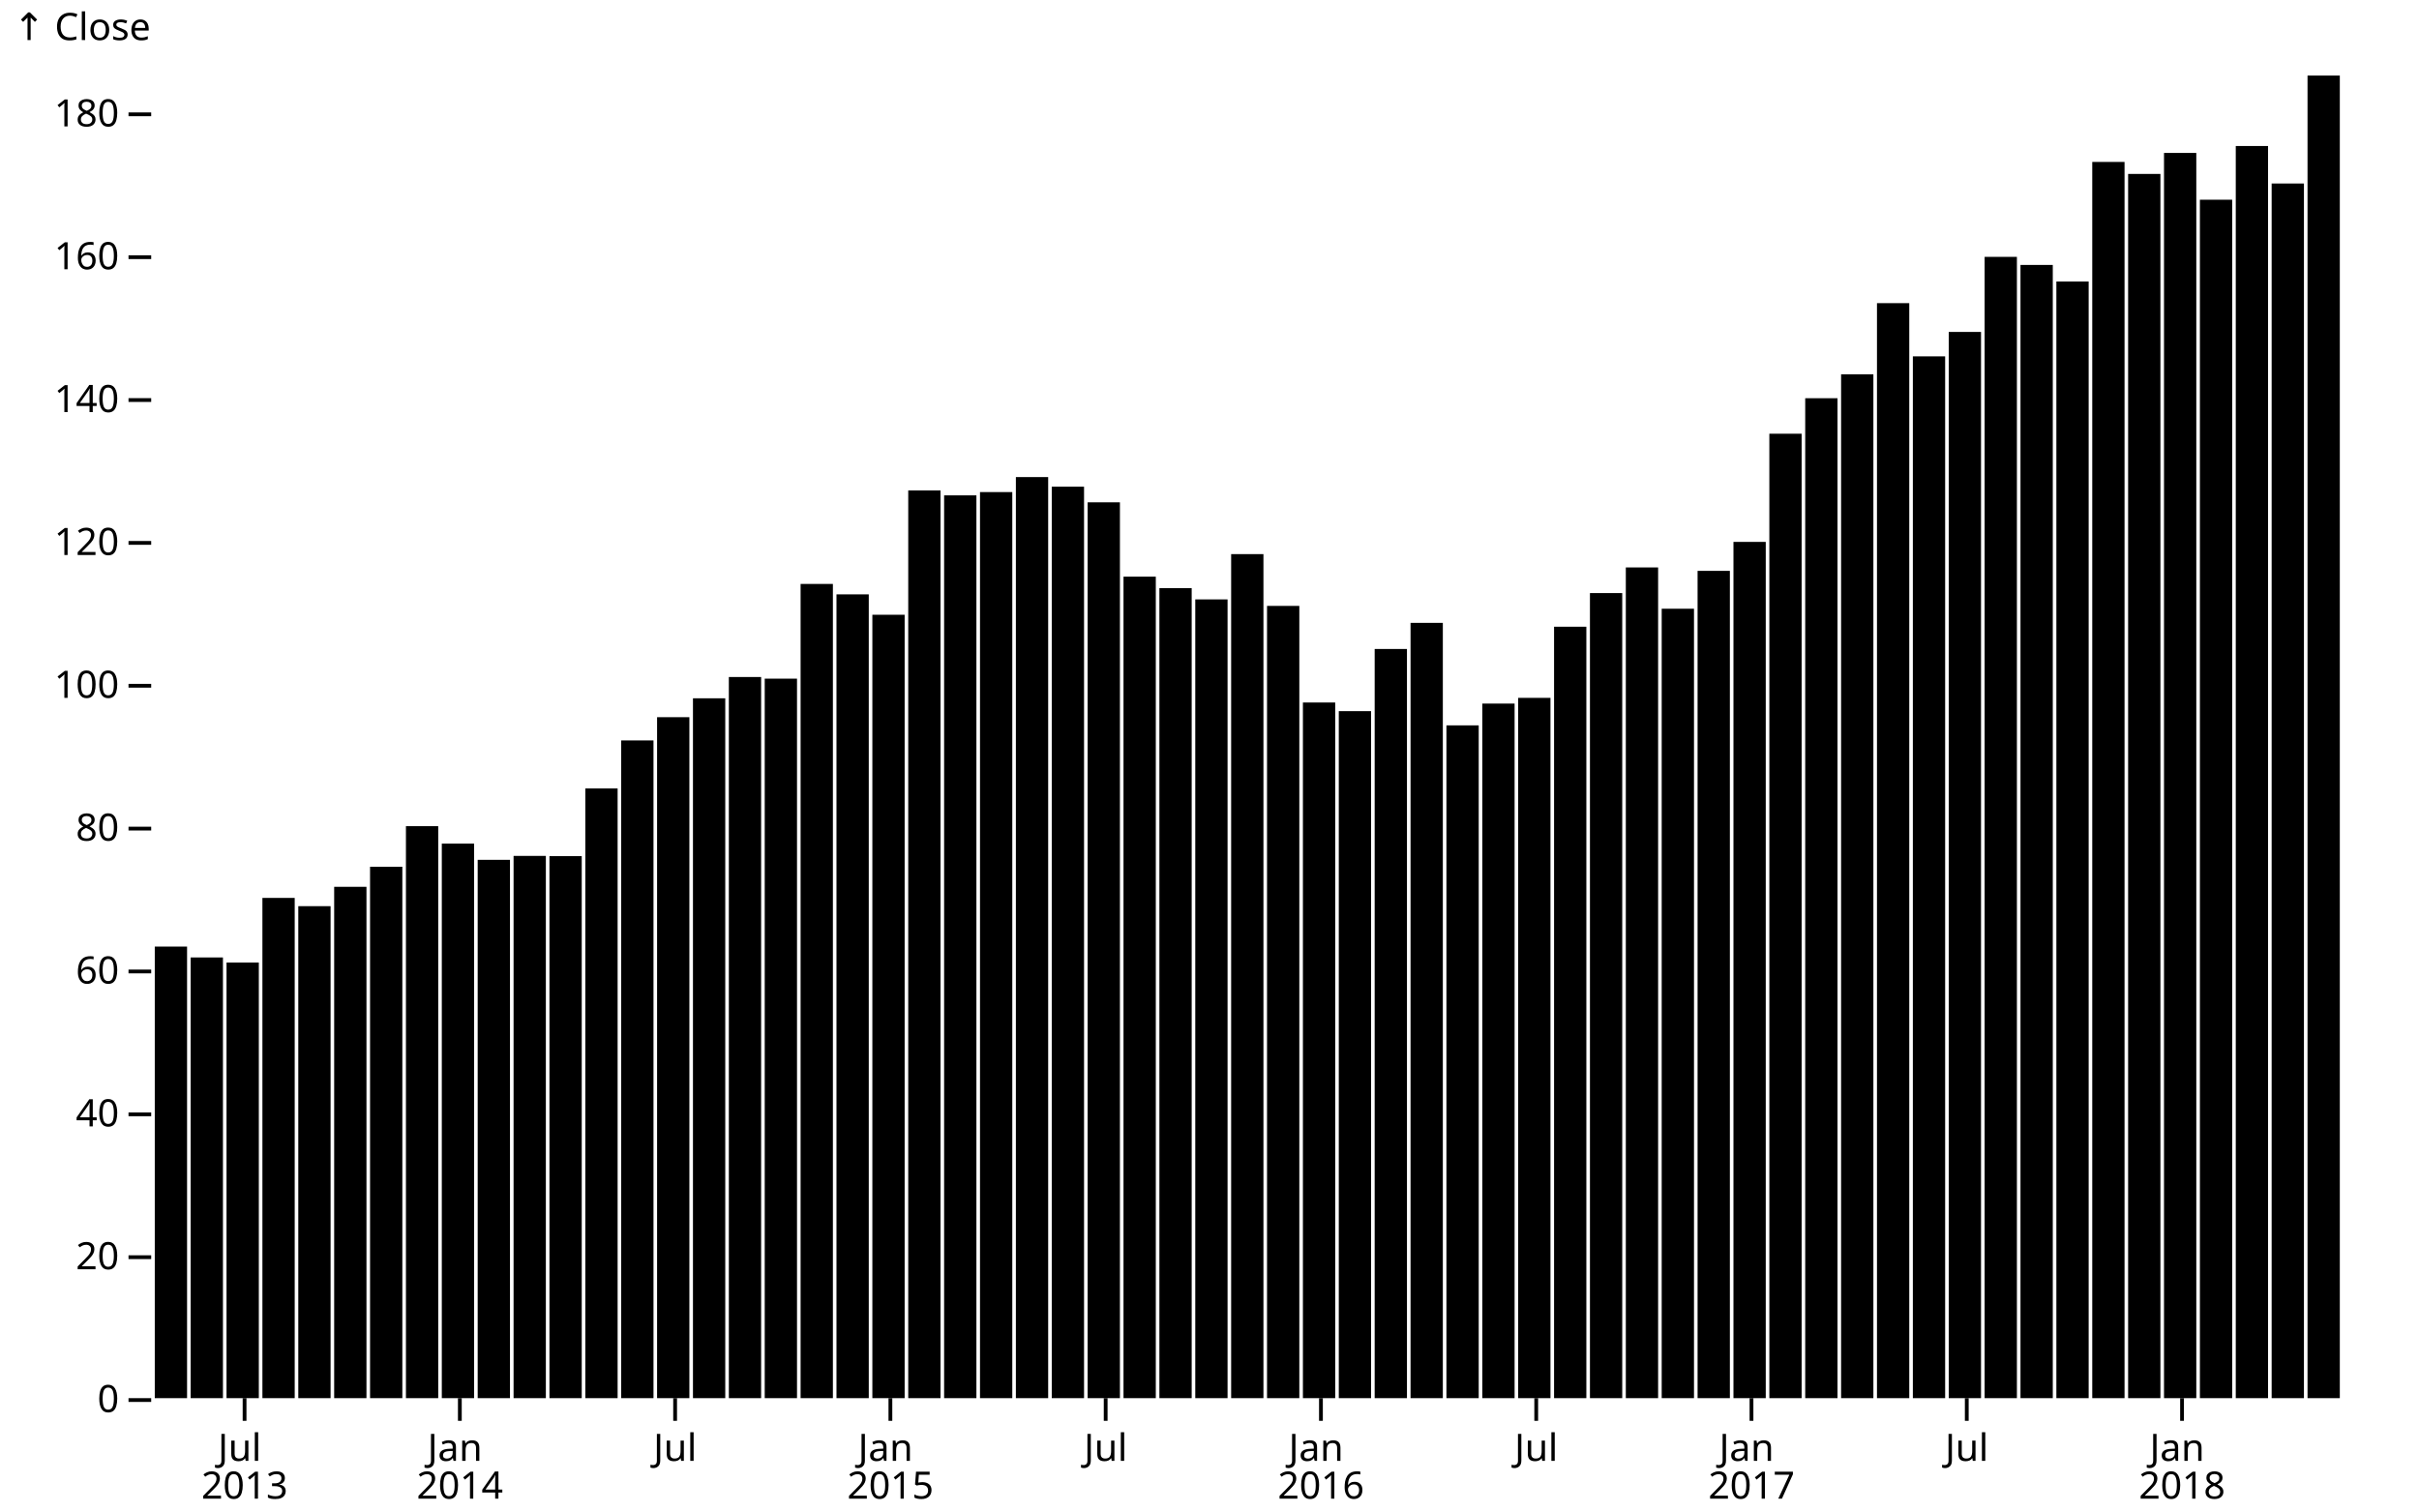
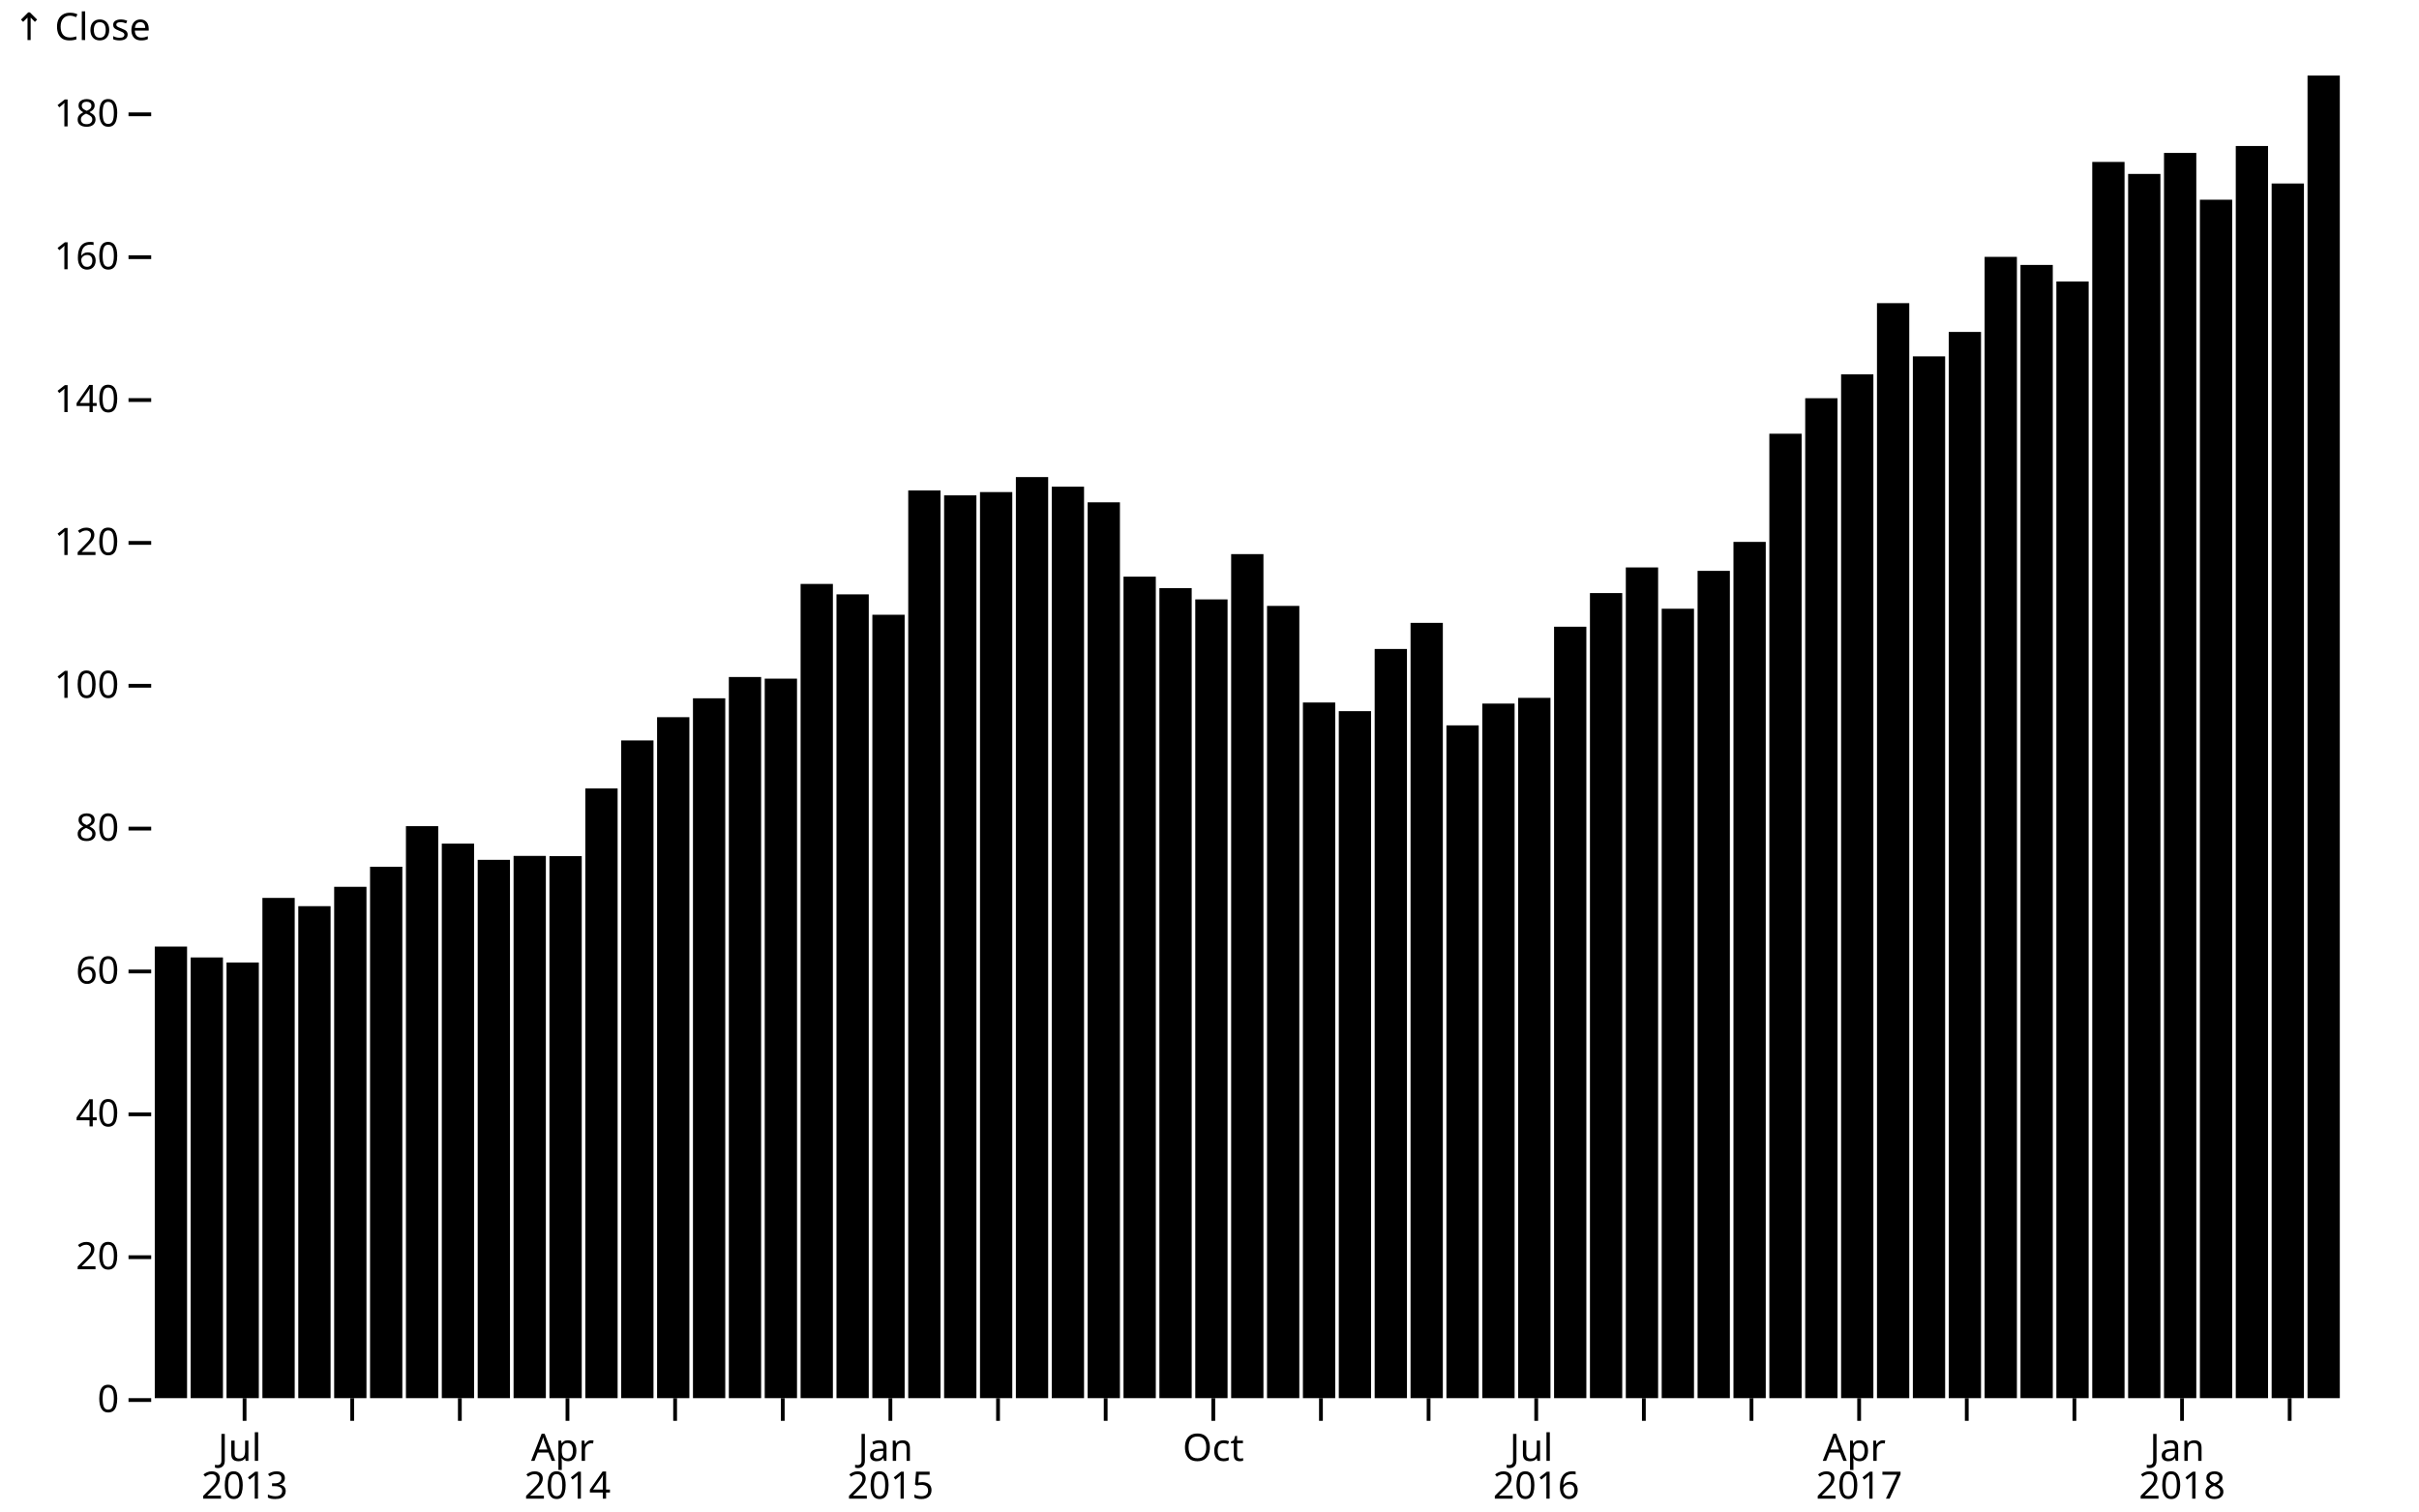
<svg xmlns="http://www.w3.org/2000/svg" class="plot" fill="currentColor" font-family="system-ui, sans-serif" font-size="10" text-anchor="middle" width="640" height="400" viewBox="0 0 640 400">
  <style>
    .plot {
      display: block;
      background: white;
      height: auto;
      height: intrinsic;
      max-width: 100%;
    }

    .plot text,
    .plot tspan {
      white-space: pre;
    }
  </style>
  <g aria-label="y-axis tick" fill="none" stroke="currentColor" transform="translate(0,0.5)">
    <path transform="translate(40,370)" d="M0,0L-6,0" />
    <path transform="translate(40,332.1949)" d="M0,0L-6,0" />
    <path transform="translate(40,294.3897)" d="M0,0L-6,0" />
    <path transform="translate(40,256.5846)" d="M0,0L-6,0" />
    <path transform="translate(40,218.7794)" d="M0,0L-6,0" />
    <path transform="translate(40,180.9743)" d="M0,0L-6,0" />
    <path transform="translate(40,143.1692)" d="M0,0L-6,0" />
    <path transform="translate(40,105.364)" d="M0,0L-6,0" />
    <path transform="translate(40,67.55887)" d="M0,0L-6,0" />
    <path transform="translate(40,29.75373)" d="M0,0L-6,0" />
  </g>
  <g aria-label="y-axis tick label" text-anchor="end" font-variant="tabular-nums" transform="translate(-8.5,0.5)">
    <text y="0.32em" transform="translate(40,370)">0</text>
    <text y="0.32em" transform="translate(40,332.1949)">20</text>
    <text y="0.32em" transform="translate(40,294.3897)">40</text>
    <text y="0.32em" transform="translate(40,256.5846)">60</text>
    <text y="0.32em" transform="translate(40,218.7794)">80</text>
    <text y="0.32em" transform="translate(40,180.9743)">100</text>
    <text y="0.32em" transform="translate(40,143.1692)">120</text>
    <text y="0.32em" transform="translate(40,105.364)">140</text>
    <text y="0.32em" transform="translate(40,67.55887)">160</text>
    <text y="0.32em" transform="translate(40,29.75373)">180</text>
  </g>
  <g aria-label="y-axis label" text-anchor="start" transform="translate(-36.5,-16.5)">
    <text y="0.71em" transform="translate(40,20)">↑ Close</text>
  </g>
  <g aria-label="x-axis tick" fill="none" stroke="currentColor" transform="translate(4.771686,0)">
    <path transform="translate(59.93453,370)" d="M0,0L0,6" />
+     <path transform="translate(88.41244,370)" d="M0,0L0,6" />
    <path transform="translate(116.8903,370)" d="M0,0L0,6" />
+     <path transform="translate(145.3682,370)" d="M0,0L0,6" />
    <path transform="translate(173.8462,370)" d="M0,0L0,6" />
+     <path transform="translate(202.3241,370)" d="M0,0L0,6" />
    <path transform="translate(230.802,370)" d="M0,0L0,6" />
+     <path transform="translate(259.2799,370)" d="M0,0L0,6" />
    <path transform="translate(287.7578,370)" d="M0,0L0,6" />
+     <path transform="translate(316.2357,370)" d="M0,0L0,6" />
    <path transform="translate(344.7136,370)" d="M0,0L0,6" />
+     <path transform="translate(373.1915,370)" d="M0,0L0,6" />
    <path transform="translate(401.6694,370)" d="M0,0L0,6" />
+     <path transform="translate(430.1473,370)" d="M0,0L0,6" />
    <path transform="translate(458.6252,370)" d="M0,0L0,6" />
+     <path transform="translate(487.1031,370)" d="M0,0L0,6" />
    <path transform="translate(515.581,370)" d="M0,0L0,6" />
+     <path transform="translate(544.0589,370)" d="M0,0L0,6" />
    <path transform="translate(572.5368,370)" d="M0,0L0,6" />
+     <path transform="translate(601.0147,370)" d="M0,0L0,6" />
  </g>
  <g aria-label="x-axis tick label" font-variant="tabular-nums" transform="translate(4.771686,9.5)">
    <text transform="translate(59.93453,370)">
      <tspan x="0" y="0.71em">Jul</tspan>
      <tspan x="0" dy="1em">2013</tspan>
    </text>
-     <text transform="translate(116.8903,370)">
-       <tspan x="0" y="0.71em">Jan</tspan>
+     <text transform="translate(145.3682,370)">
+       <tspan x="0" y="0.71em">Apr</tspan>
      <tspan x="0" dy="1em">2014</tspan>
    </text>
-     <text y="0.71em" transform="translate(173.8462,370)">Jul</text>
    <text transform="translate(230.802,370)">
      <tspan x="0" y="0.71em">Jan</tspan>
      <tspan x="0" dy="1em">2015</tspan>
    </text>
-     <text y="0.71em" transform="translate(287.7578,370)">Jul</text>
-     <text transform="translate(344.7136,370)">
-       <tspan x="0" y="0.71em">Jan</tspan>
+     <text y="0.71em" transform="translate(316.2357,370)">Oct</text>
+     <text transform="translate(401.6694,370)">
+       <tspan x="0" y="0.71em">Jul</tspan>
      <tspan x="0" dy="1em">2016</tspan>
    </text>
-     <text y="0.71em" transform="translate(401.6694,370)">Jul</text>
-     <text transform="translate(458.6252,370)">
-       <tspan x="0" y="0.71em">Jan</tspan>
+     <text transform="translate(487.1031,370)">
+       <tspan x="0" y="0.71em">Apr</tspan>
      <tspan x="0" dy="1em">2017</tspan>
    </text>
-     <text y="0.71em" transform="translate(515.581,370)">Jul</text>
    <text transform="translate(572.5368,370)">
      <tspan x="0" y="0.71em">Jan</tspan>
      <tspan x="0" dy="1em">2018</tspan>
    </text>
  </g>
  <g aria-label="bar">
    <rect x="40.949" width="8.543" y="250.499" height="119.501" />
    <rect x="50.442" width="8.543" y="253.375" height="116.625" />
    <rect x="59.935" width="8.543" y="254.721" height="115.279" />
    <rect x="69.427" width="8.543" y="237.619" height="132.381" />
    <rect x="78.92" width="8.543" y="239.804" height="130.196" />
    <rect x="88.412" width="8.543" y="234.682" height="135.318" />
    <rect x="97.905" width="8.543" y="229.372" height="140.628" />
    <rect x="107.398" width="8.543" y="218.634" height="151.366" />
    <rect x="116.89" width="8.543" y="223.246" height="146.754" />
    <rect x="126.383" width="8.543" y="227.542" height="142.458" />
    <rect x="135.876" width="8.543" y="226.502" height="143.498" />
    <rect x="145.368" width="8.543" y="226.565" height="143.435" />
    <rect x="154.861" width="8.543" y="208.65" height="161.35" />
    <rect x="164.354" width="8.543" y="195.945" height="174.055" />
    <rect x="173.846" width="8.543" y="189.792" height="180.208" />
    <rect x="183.339" width="8.543" y="184.793" height="185.207" />
    <rect x="192.831" width="8.543" y="179.16" height="190.84" />
    <rect x="202.324" width="8.543" y="179.594" height="190.406" />
    <rect x="211.817" width="8.543" y="154.53" height="215.47" />
    <rect x="221.309" width="8.543" y="157.289" height="212.711" />
    <rect x="230.802" width="8.543" y="162.686" height="207.314" />
    <rect x="240.295" width="8.543" y="129.786" height="240.214" />
    <rect x="249.787" width="8.543" y="131.09" height="238.91" />
    <rect x="259.28" width="8.543" y="130.221" height="239.779" />
    <rect x="268.773" width="8.543" y="126.251" height="243.749" />
    <rect x="278.265" width="8.543" y="128.794" height="241.206" />
    <rect x="287.758" width="8.543" y="132.933" height="237.067" />
    <rect x="297.25" width="8.543" y="152.602" height="217.398" />
    <rect x="306.743" width="8.543" y="155.645" height="214.355" />
    <rect x="316.236" width="8.543" y="158.622" height="211.378" />
    <rect x="325.728" width="8.543" y="146.638" height="223.362" />
    <rect x="335.221" width="8.543" y="160.342" height="209.658" />
    <rect x="344.714" width="8.543" y="185.908" height="184.092" />
    <rect x="354.206" width="8.543" y="188.195" height="181.805" />
    <rect x="363.699" width="8.543" y="171.74" height="198.26" />
    <rect x="373.191" width="8.543" y="164.831" height="205.169" />
    <rect x="382.684" width="8.543" y="191.957" height="178.043" />
    <rect x="392.177" width="8.543" y="186.191" height="183.809" />
    <rect x="401.669" width="8.543" y="184.679" height="185.321" />
    <rect x="411.162" width="8.543" y="165.852" height="204.148" />
    <rect x="420.655" width="8.543" y="156.949" height="213.051" />
    <rect x="430.147" width="8.543" y="150.163" height="219.837" />
    <rect x="439.64" width="8.543" y="161.089" height="208.911" />
    <rect x="449.133" width="8.543" y="151.07" height="218.93" />
    <rect x="458.625" width="8.543" y="143.405" height="226.595" />
    <rect x="468.118" width="8.543" y="114.777" height="255.223" />
    <rect x="477.61" width="8.543" y="105.383" height="264.617" />
    <rect x="487.103" width="8.543" y="99.051" height="270.949" />
    <rect x="496.596" width="8.543" y="80.224" height="289.776" />
    <rect x="506.088" width="8.543" y="94.306" height="275.694" />
    <rect x="515.581" width="8.543" y="87.841" height="282.159" />
    <rect x="525.074" width="8.543" y="67.975" height="302.025" />
    <rect x="534.566" width="8.543" y="70.111" height="299.889" />
    <rect x="544.059" width="8.543" y="74.496" height="295.504" />
    <rect x="553.552" width="8.543" y="42.853" height="327.147" />
    <rect x="563.044" width="8.543" y="46.029" height="323.971" />
    <rect x="572.537" width="8.543" y="40.471" height="329.529" />
    <rect x="582.029" width="8.543" y="52.853" height="317.147" />
    <rect x="591.522" width="8.543" y="38.638" height="331.362" />
    <rect x="601.015" width="8.543" y="48.562" height="321.438" />
    <rect x="610.507" width="8.543" y="20" height="350" />
  </g>
</svg>
